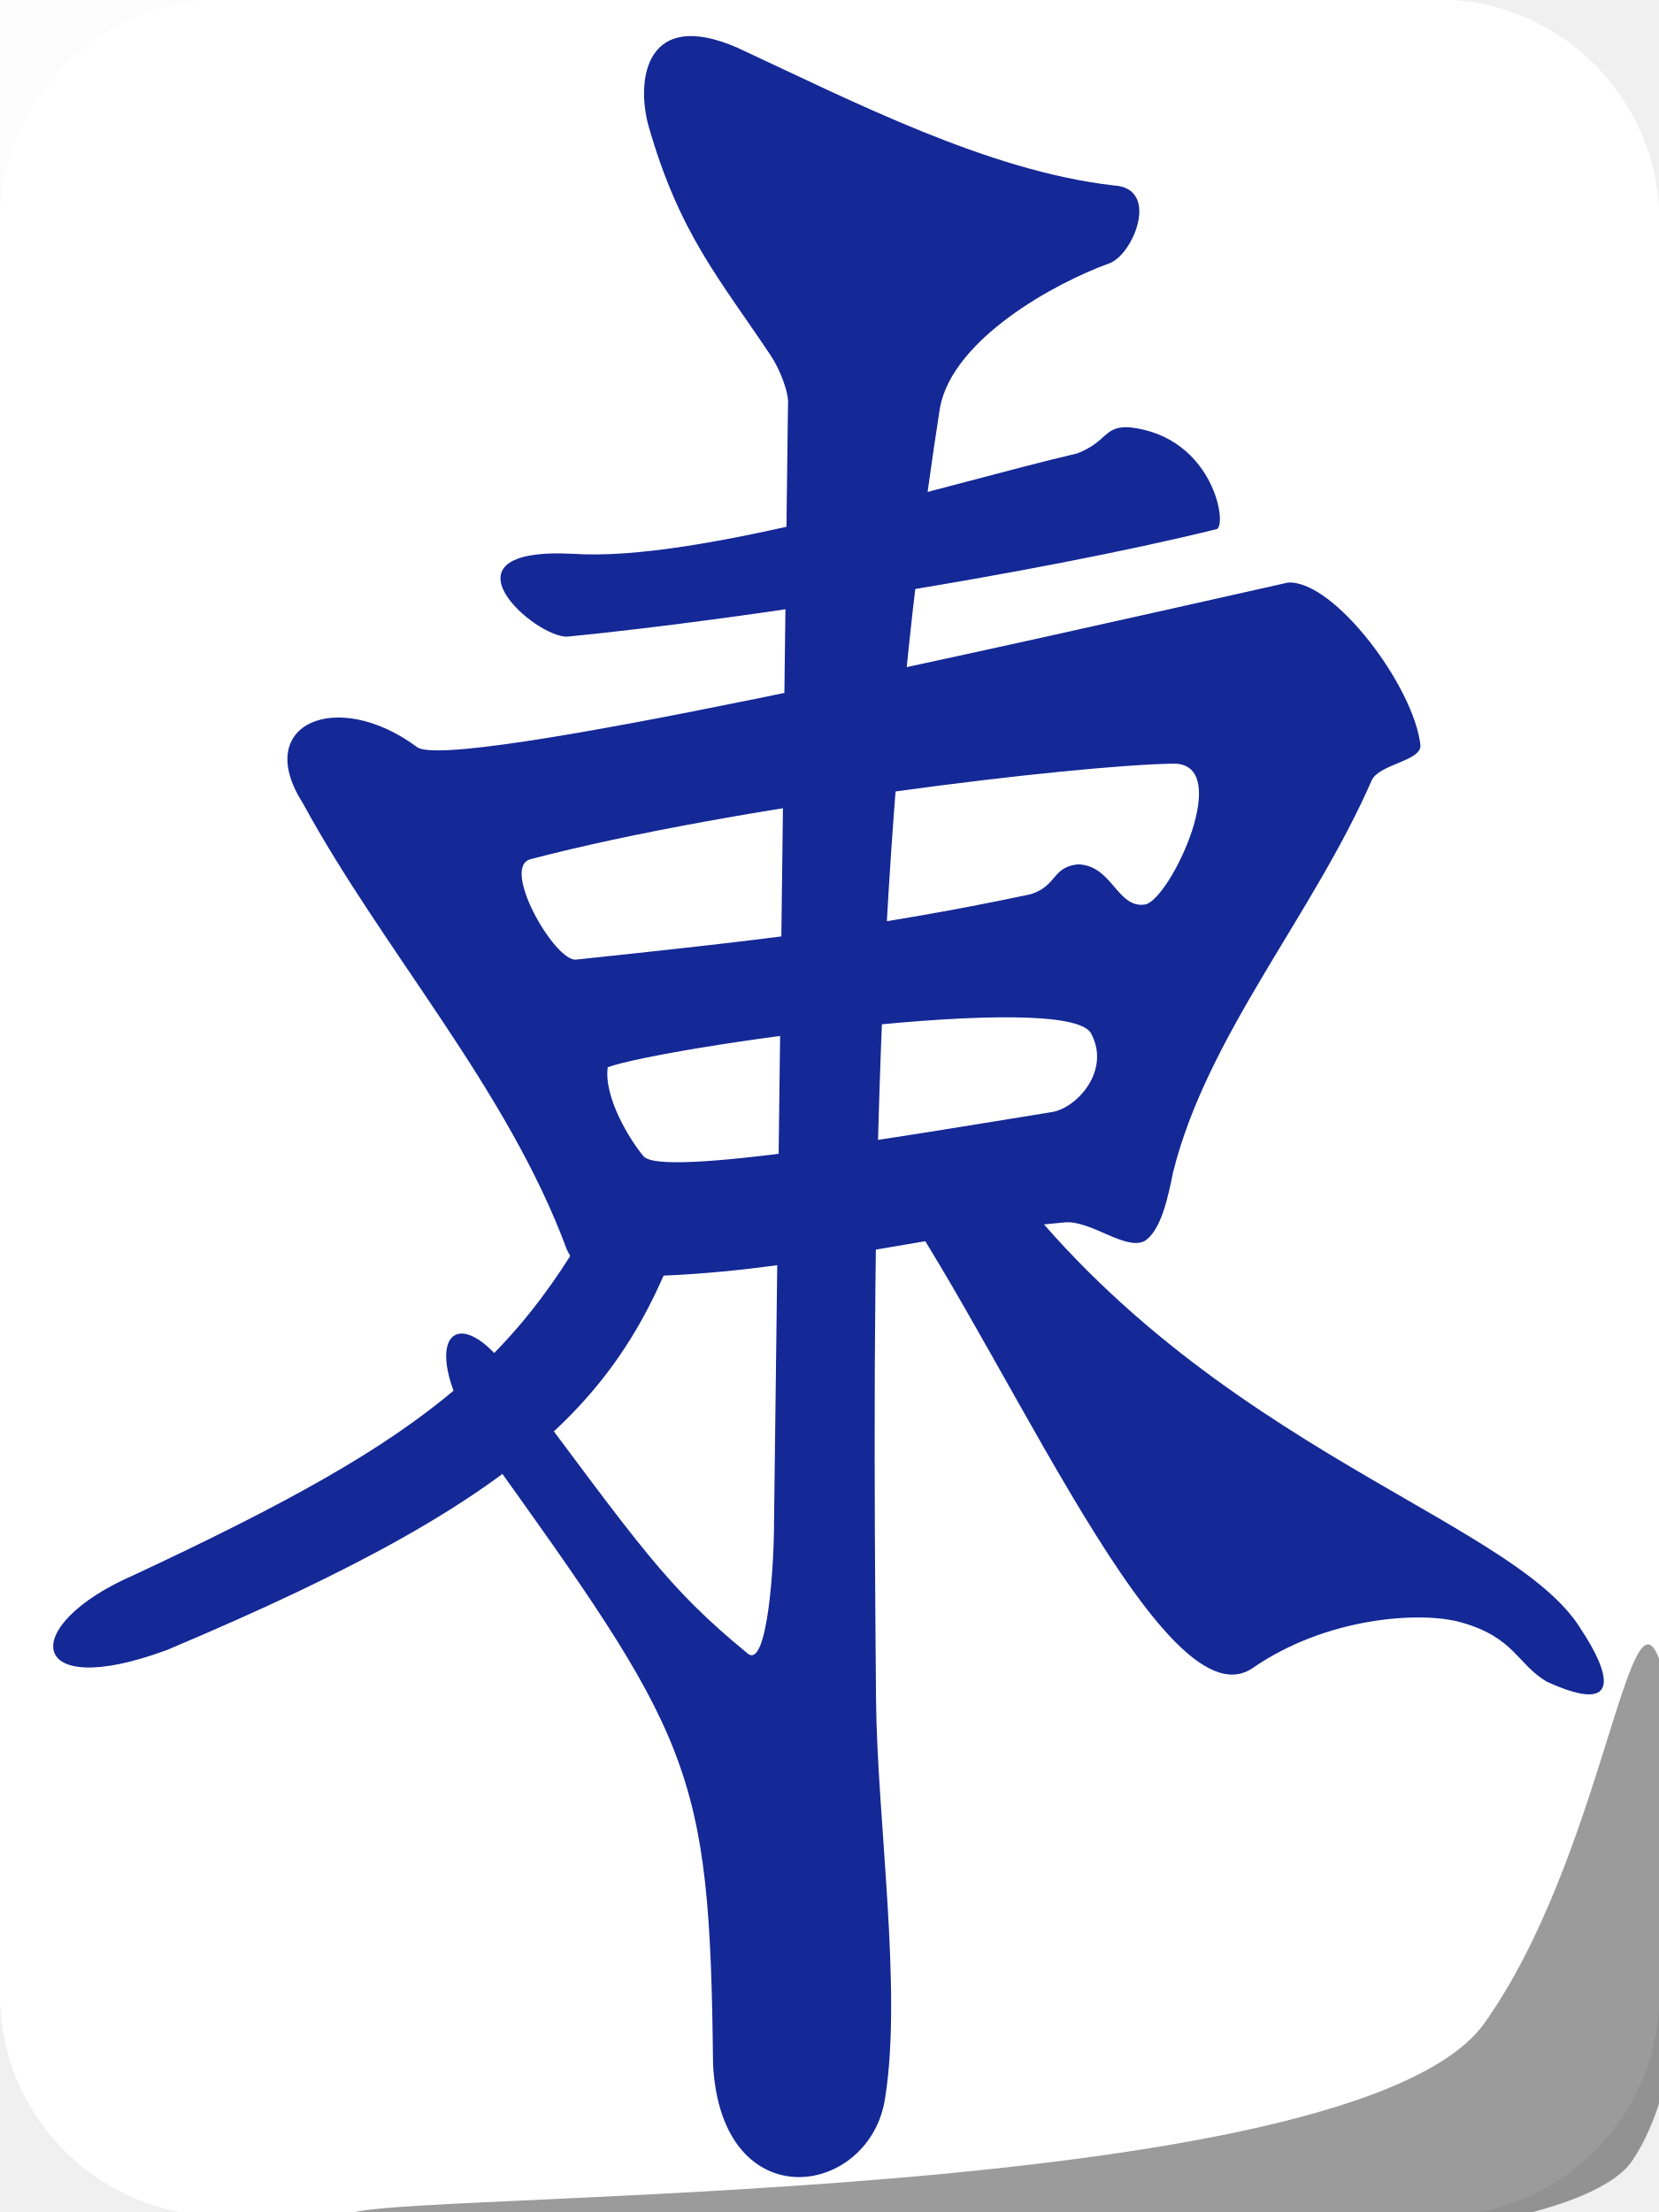
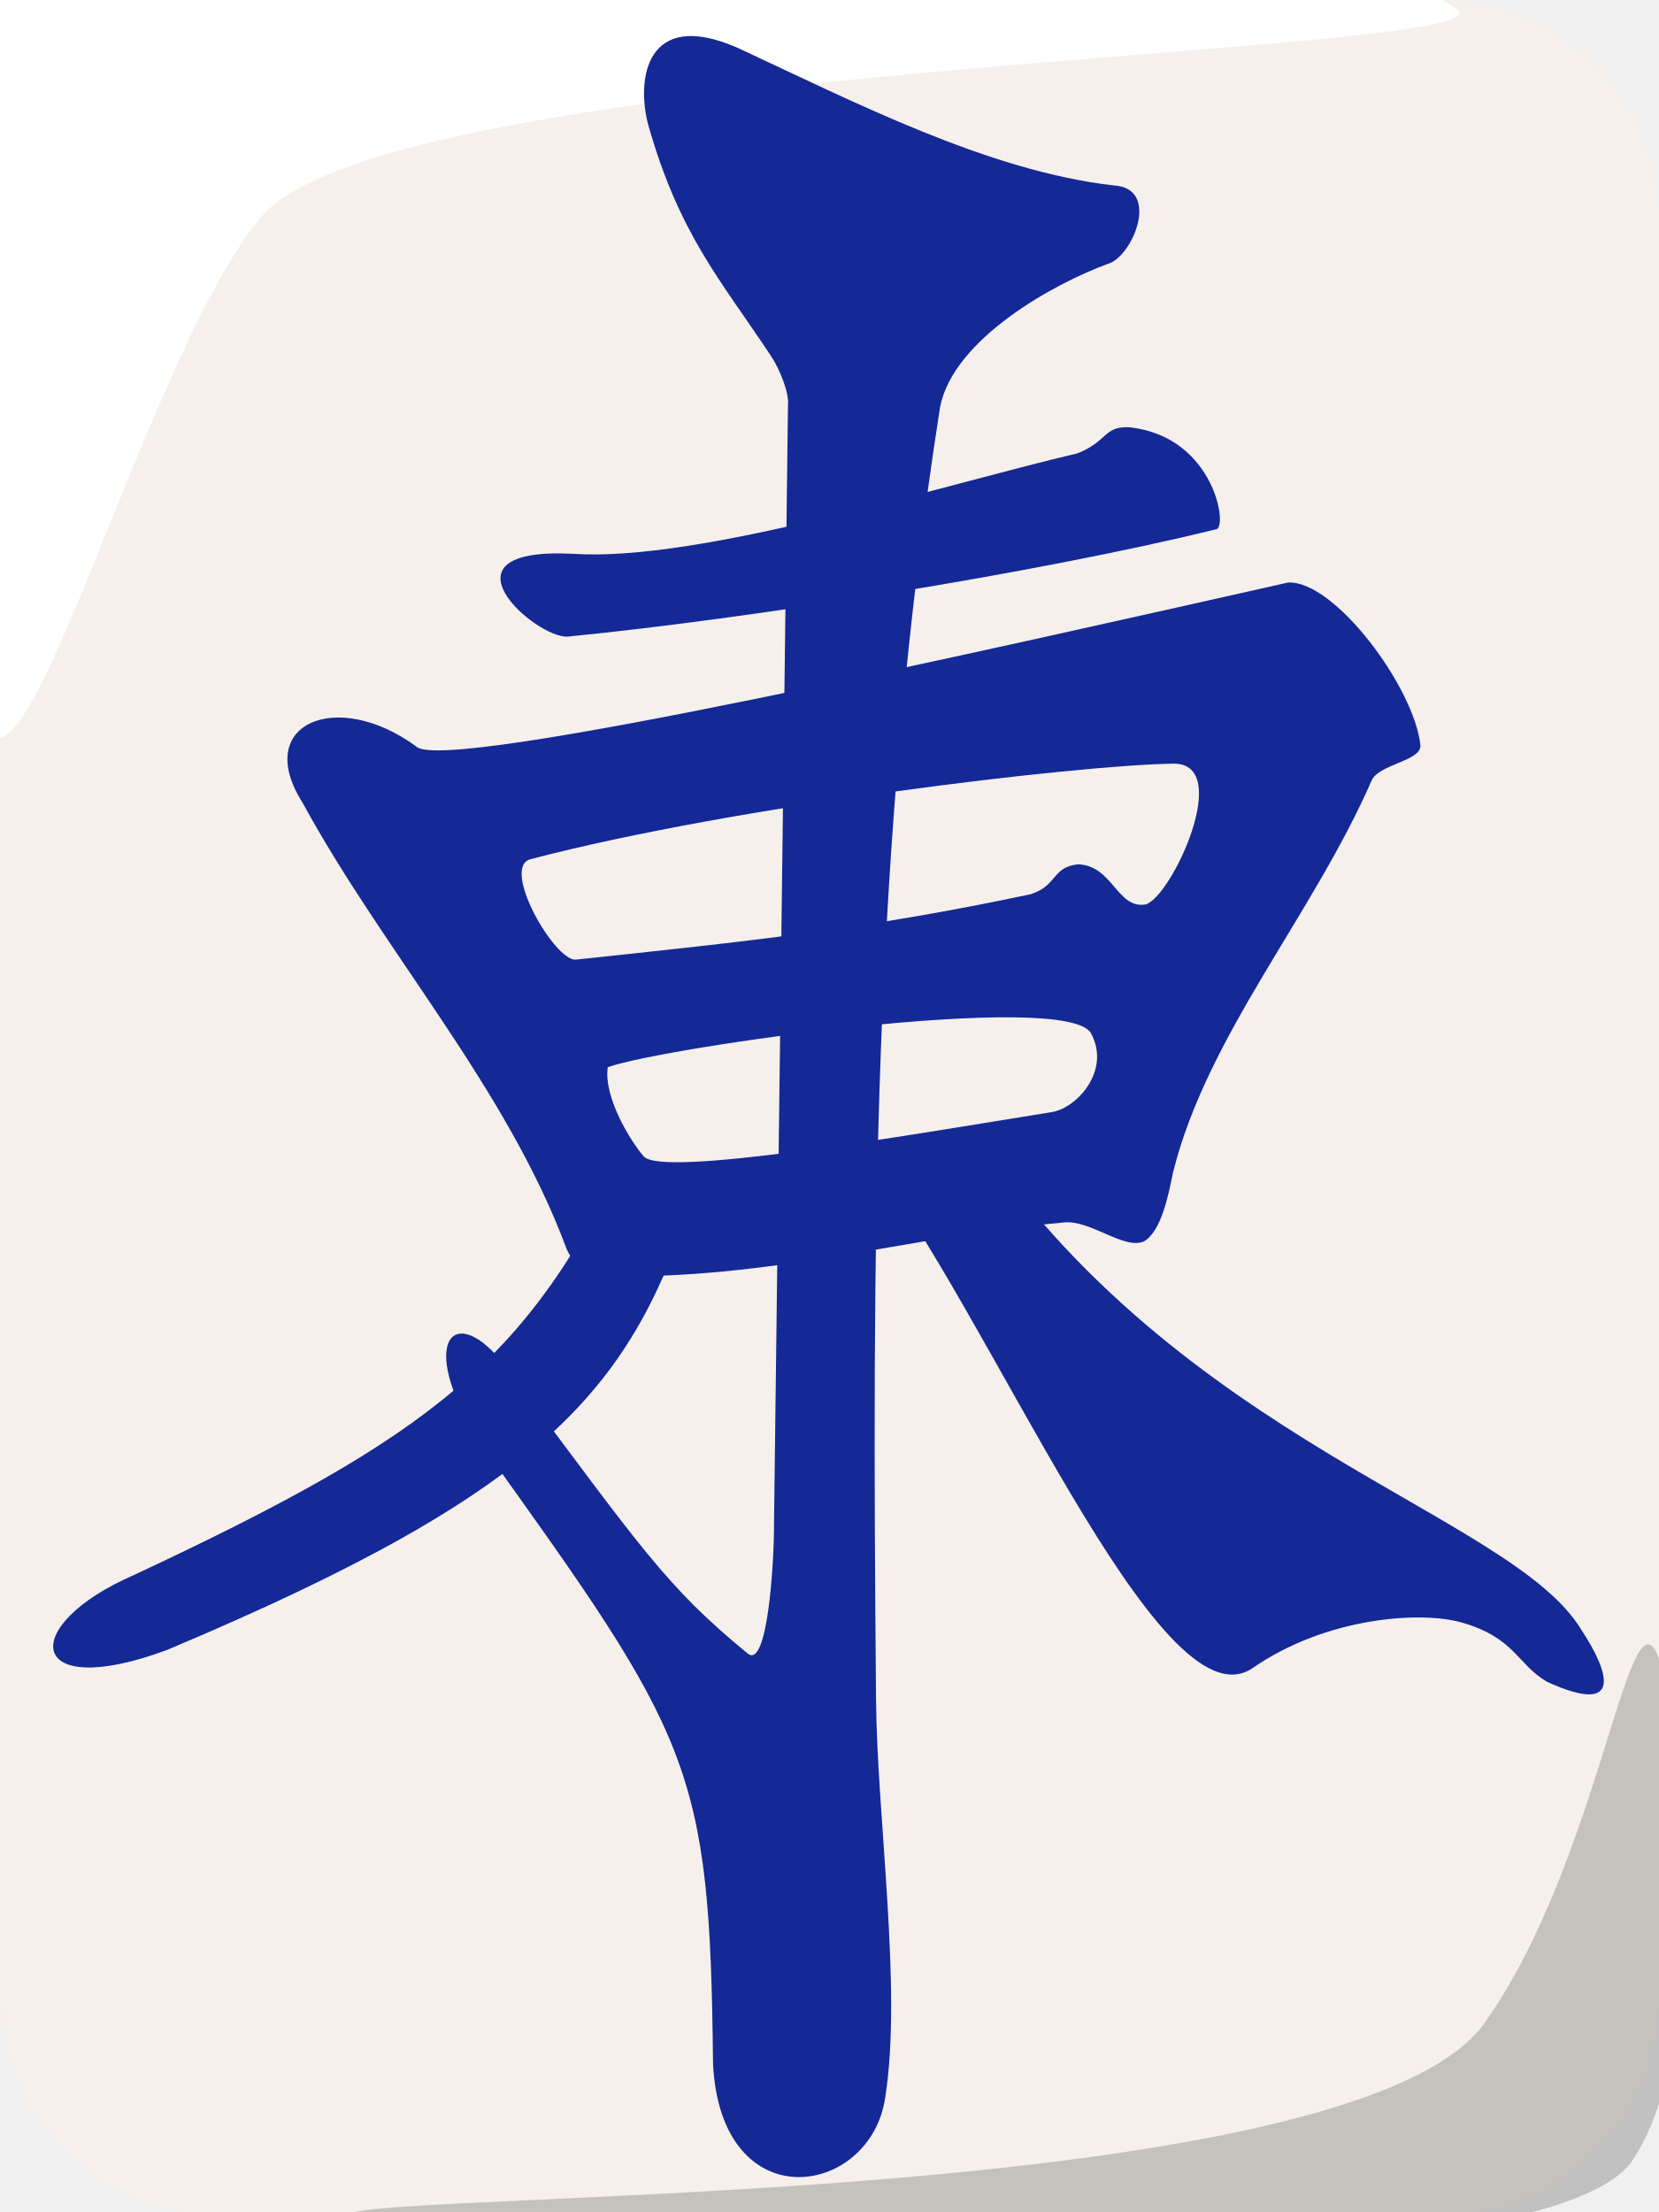
<svg xmlns="http://www.w3.org/2000/svg" width="300" height="400">
  <g transform="translate(0 -652.362)">
-     <rect width="300.059" height="400.778" y="652.284" ry="40" style="opacity:1;fill:#ffffff;fill-opacity:1;fill-rule:nonzero;stroke:none;stroke-width:10;stroke-linecap:butt;stroke-linejoin:round;stroke-miterlimit:4;stroke-dasharray:none;stroke-dashoffset:0;stroke-opacity:1" />
-     <path d="M-4.769 775.071c-4.881-33.076-12.077-100.834 3.49-123.007 20.277-26.12 234.78-20.433 264.593 1.846 12.9 8.739-204.155 2.567-227.406 31.19C13.2 712.468.651 818.187-4.769 775.071Z" mask="url(#b)" style="fill:#fff;fill-opacity:.784;fill-rule:evenodd;stroke:none;stroke-width:1px;stroke-linecap:butt;stroke-linejoin:miter;stroke-opacity:1;filter:url(#a)" />
-     <path d="M151.736 1025.018c-3.327-9.314-10.249-68.454 5.318-90.627 20.277-26.12 219.436-16.458 231.555-9.932 11.074 5.317-178.604.06-204.851 34.867-21.594 30-26.501 82.178-32.022 65.692z" mask="url(#c)" style="fill:#000;fill-opacity:.392;fill-rule:evenodd;stroke:none;stroke-width:1px;stroke-linecap:butt;stroke-linejoin:miter;stroke-opacity:1;filter:url(#a)" transform="rotate(180 225.969 988.943)" />
+     <rect width="300.059" height="400.778" y="652.284" ry="40" style="opacity:1;fill:#f5f0eb;fill-opacity:1;fill-rule:nonzero;stroke:none;stroke-width:10;stroke-linecap:butt;stroke-linejoin:round;stroke-miterlimit:4;stroke-dasharray:none;stroke-dashoffset:0;stroke-opacity:1" />
+     <path d="M-4.769 775.071c-4.881-33.076-12.077-100.834 3.49-123.007 20.277-26.12 234.78-20.433 264.593 1.846 12.9 8.739-192.964 9.211-216.215 37.835C24.391 719.112.651 818.187-4.769 775.07Z" mask="url(#b)" style="fill:#fff;fill-opacity:1;fill-rule:evenodd;stroke:none;stroke-width:1px;stroke-linecap:butt;stroke-linejoin:miter;stroke-opacity:1;filter:url(#a)" />
+     <path d="M151.736 1025.018c-3.327-9.314-10.249-68.454 5.318-90.627 20.277-26.12 219.436-16.458 231.555-9.932 11.074 5.317-178.604.06-204.851 34.867-21.594 30-26.501 82.178-32.022 65.692z" mask="url(#c)" style="fill:#000;fill-opacity:.196;fill-rule:evenodd;stroke:none;stroke-width:1px;stroke-linecap:butt;stroke-linejoin:miter;stroke-opacity:1;filter:url(#a)" transform="rotate(180 225.969 988.943)" />
  </g>
  <path d="M233.625 755.291C178.135 766.78 64.371 790.8 58.64 785.711c-15.982-10.874-32.954-4.258-22.85 10.4 16.24 27.58 41.082 52.952 53.053 82.844 2.289 4.334 4.579 5.01 6.867 4.976 34.894.598 59.617-7.137 92.96-10 5.246-.506 12.18 5.197 16.077 3.494 3.453-1.88 4.89-8.567 5.8-12.759 6.858-25.415 28.052-47.677 39.896-72.713 1.505-2.995 9.845-3.55 9.782-6.44-1.22-10.817-17.304-30.706-26.6-30.222zm-23.14 33.579c12.463-.305-.398 25.045-5.5 26.11-5.685.836-6.591-7.302-13.558-7.445-5.234.548-4.043 3.93-9.439 5.54-32.92 6.465-57.052 8.76-91.401 12.136-4.333.11-15.065-17.221-9.014-18.63 40.94-9.937 109.784-17.444 128.913-17.711zm-16.389 50.027c4.014 6.867-2.844 13.8-7.809 14.563-30.193 4.515-78.253 12.148-82.006 8.231-2.67-2.844-8.083-10.979-7.222-16.538 11.136-3.715 92.3-14.424 97.038-6.256z" style="fill:#142896;fill-opacity:1;fill-rule:evenodd;stroke:none;stroke-width:1px;stroke-linecap:butt;stroke-linejoin:miter;stroke-opacity:1" transform="matrix(.9007 0 0 .97529 22.48 -631.283)" />
  <path d="M123.101 656.13c-18.37-7.4-20.372 5.833-17.903 14.339 6.214 20.201 14.429 28.632 24.539 42.678 1.805 2.418 3.809 7.059 3.505 9.27l-2.804 207.597c.025 6.499-1.223 27.056-5.337 23.814-16.257-12.357-21.17-19.293-47.244-51.546-11.141-14.929-19.889-6.944-6.366 12.591 42.46 54.624 46.08 59.834 46.707 115.107 1.624 29.179 31.758 24.649 34.572 6.138 3.43-19.971-1.647-51.783-1.85-73.761-.774-84.028-.86-158.338 12.845-239.534 2.594-12.667 22.99-23.066 33.975-26.71 4.866-1.62 10.287-13.975.9-14.453-25.18-2.649-52.283-15.551-75.539-25.53z" style="fill:#142896;fill-opacity:1;fill-rule:evenodd;stroke:none;stroke-width:1px;stroke-linecap:butt;stroke-linejoin:miter;stroke-opacity:1" transform="matrix(.9007 0 0 .97529 22.48 -631.283)" />
  <path d="M90.059 749.955c-28.498-1.307-7.408 15.787-1.003 15.355 35.47-3.222 93.934-11.664 130.102-19.89 2.503-.078-.19-17.19-17.338-18.919-5.213-.255-4.317 2.601-10.48 4.835-27.632 6.003-76.155 20.22-101.281 18.62zM101.08 860.475c-20.041 38.808-38.468 52.625-99.097 78.81-23.46 9.394-21.788 23.654 6.644 13.897 77.17-29.987 93.352-48.707 105.936-85.053ZM148.904 861.237c24.812 28.938 58.744 106.952 77.56 95.367 14.853-9.54 33.95-10.668 42.066-8.482 10.623 2.799 11.134 7.754 17.08 10.97 15.635 6.588 12.364-2.021 6.937-9.595-14.043-21.6-80.571-34.668-122.31-92.57z" style="fill:#142896;fill-opacity:1;fill-rule:evenodd;stroke:none;stroke-width:1px;stroke-linecap:butt;stroke-linejoin:miter;stroke-opacity:1" transform="matrix(.9007 0 0 .97529 22.48 -631.283)" />
</svg>
